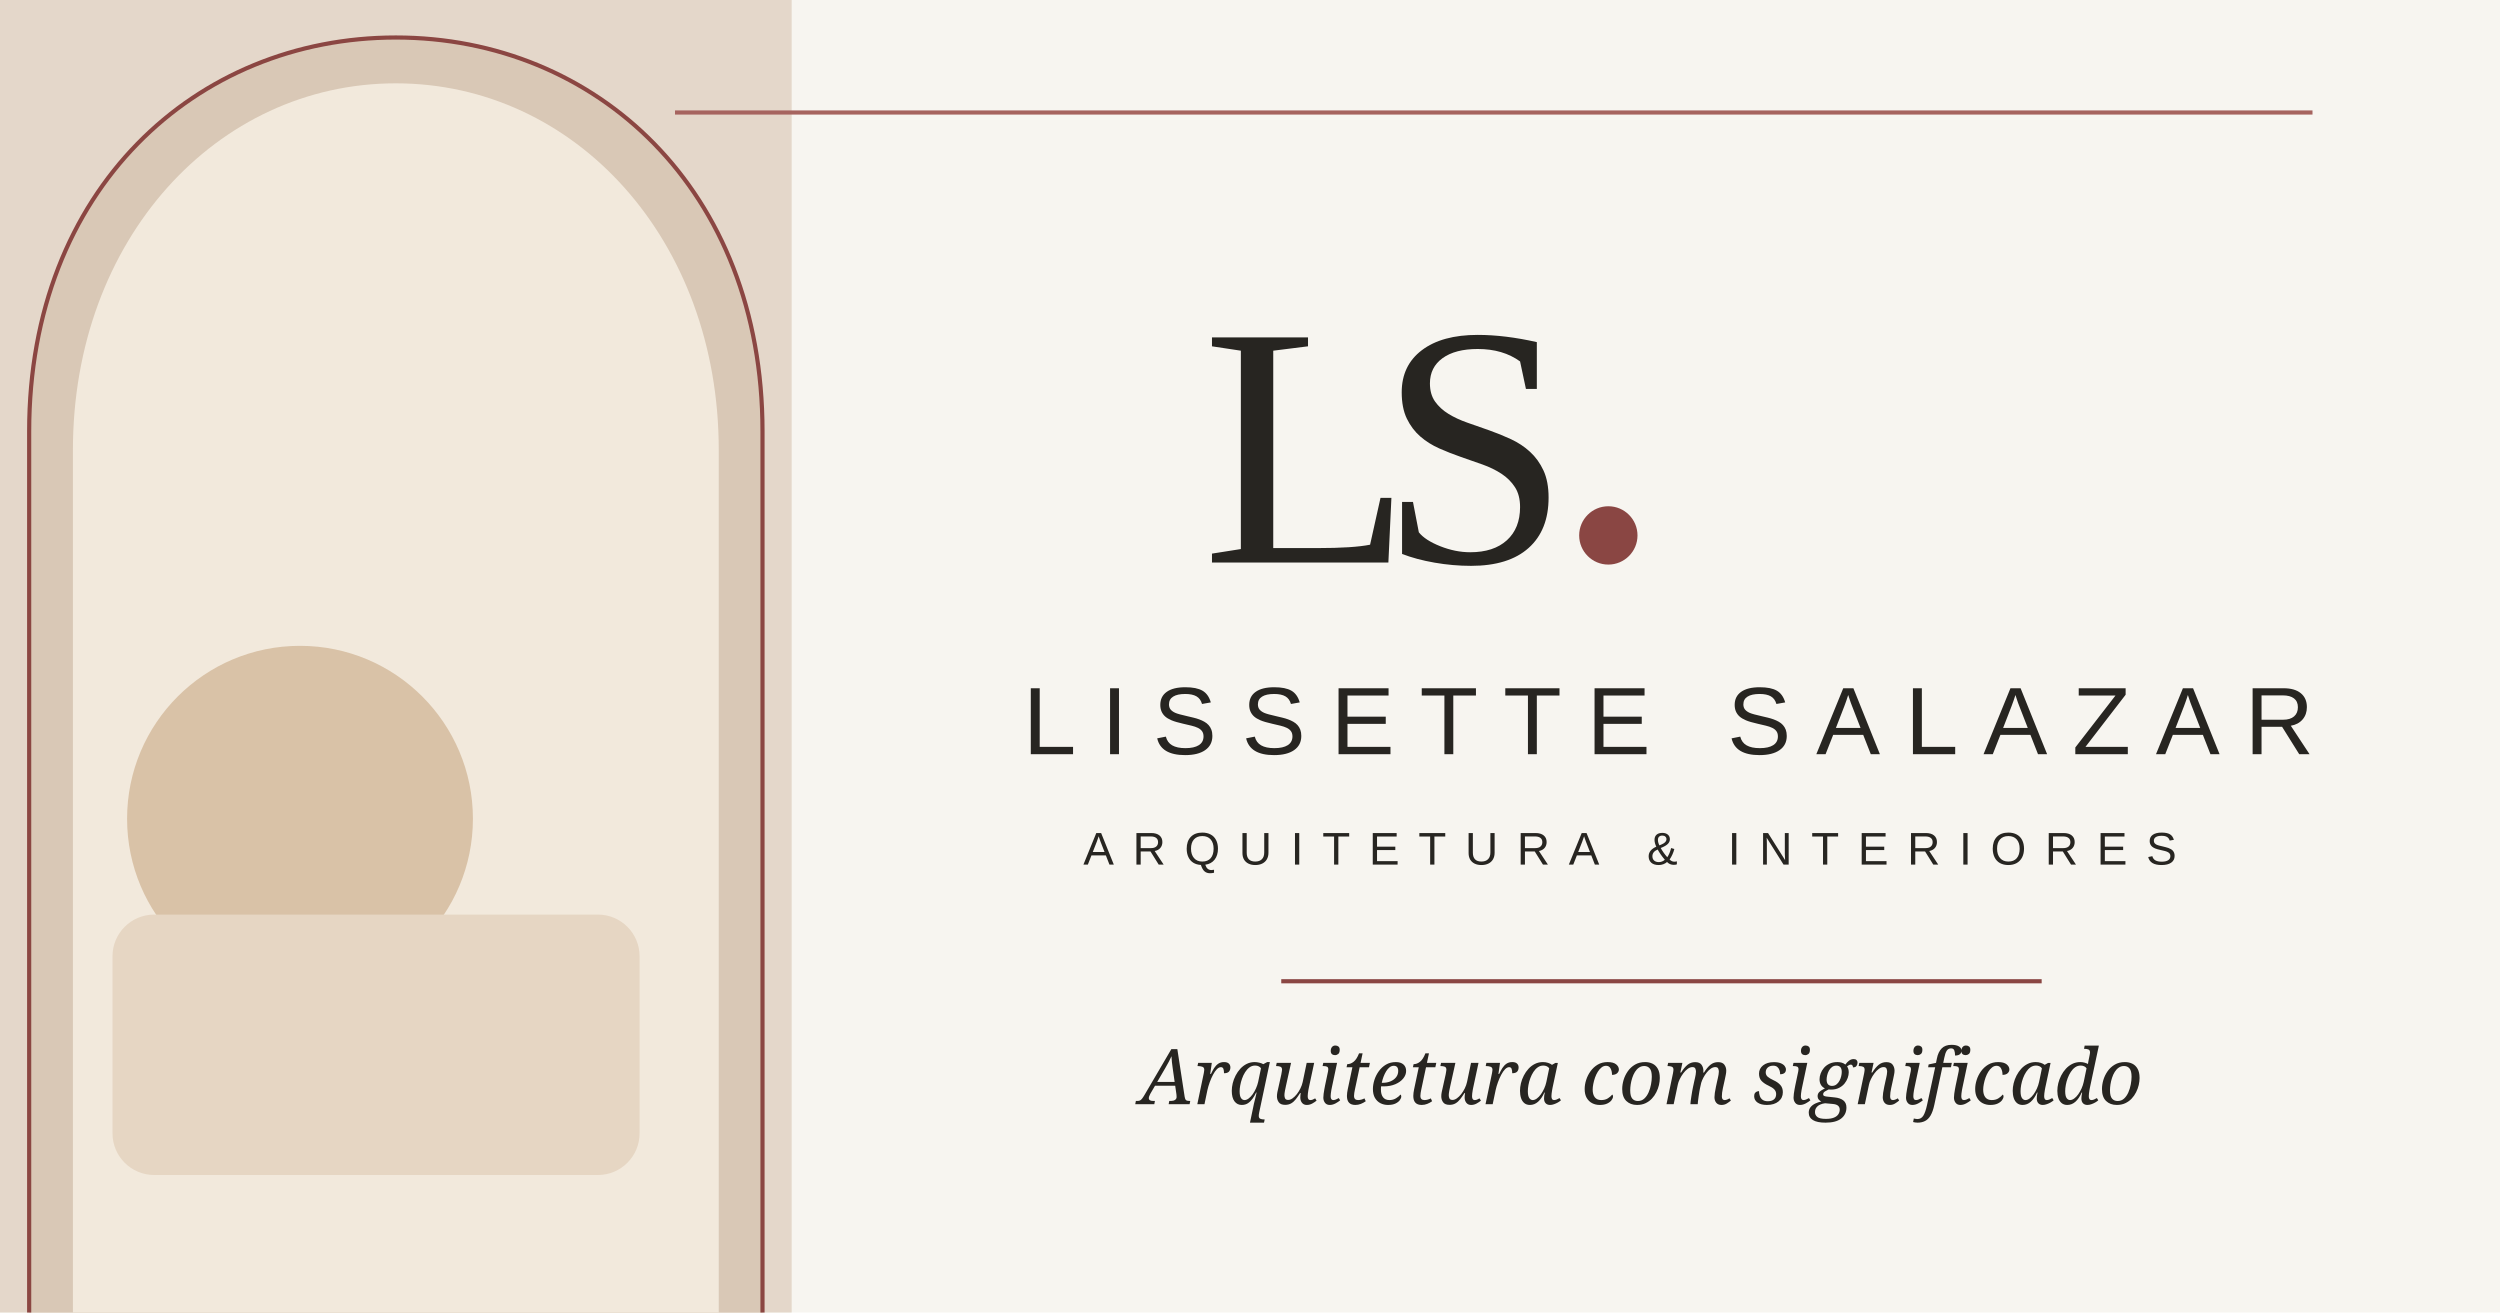
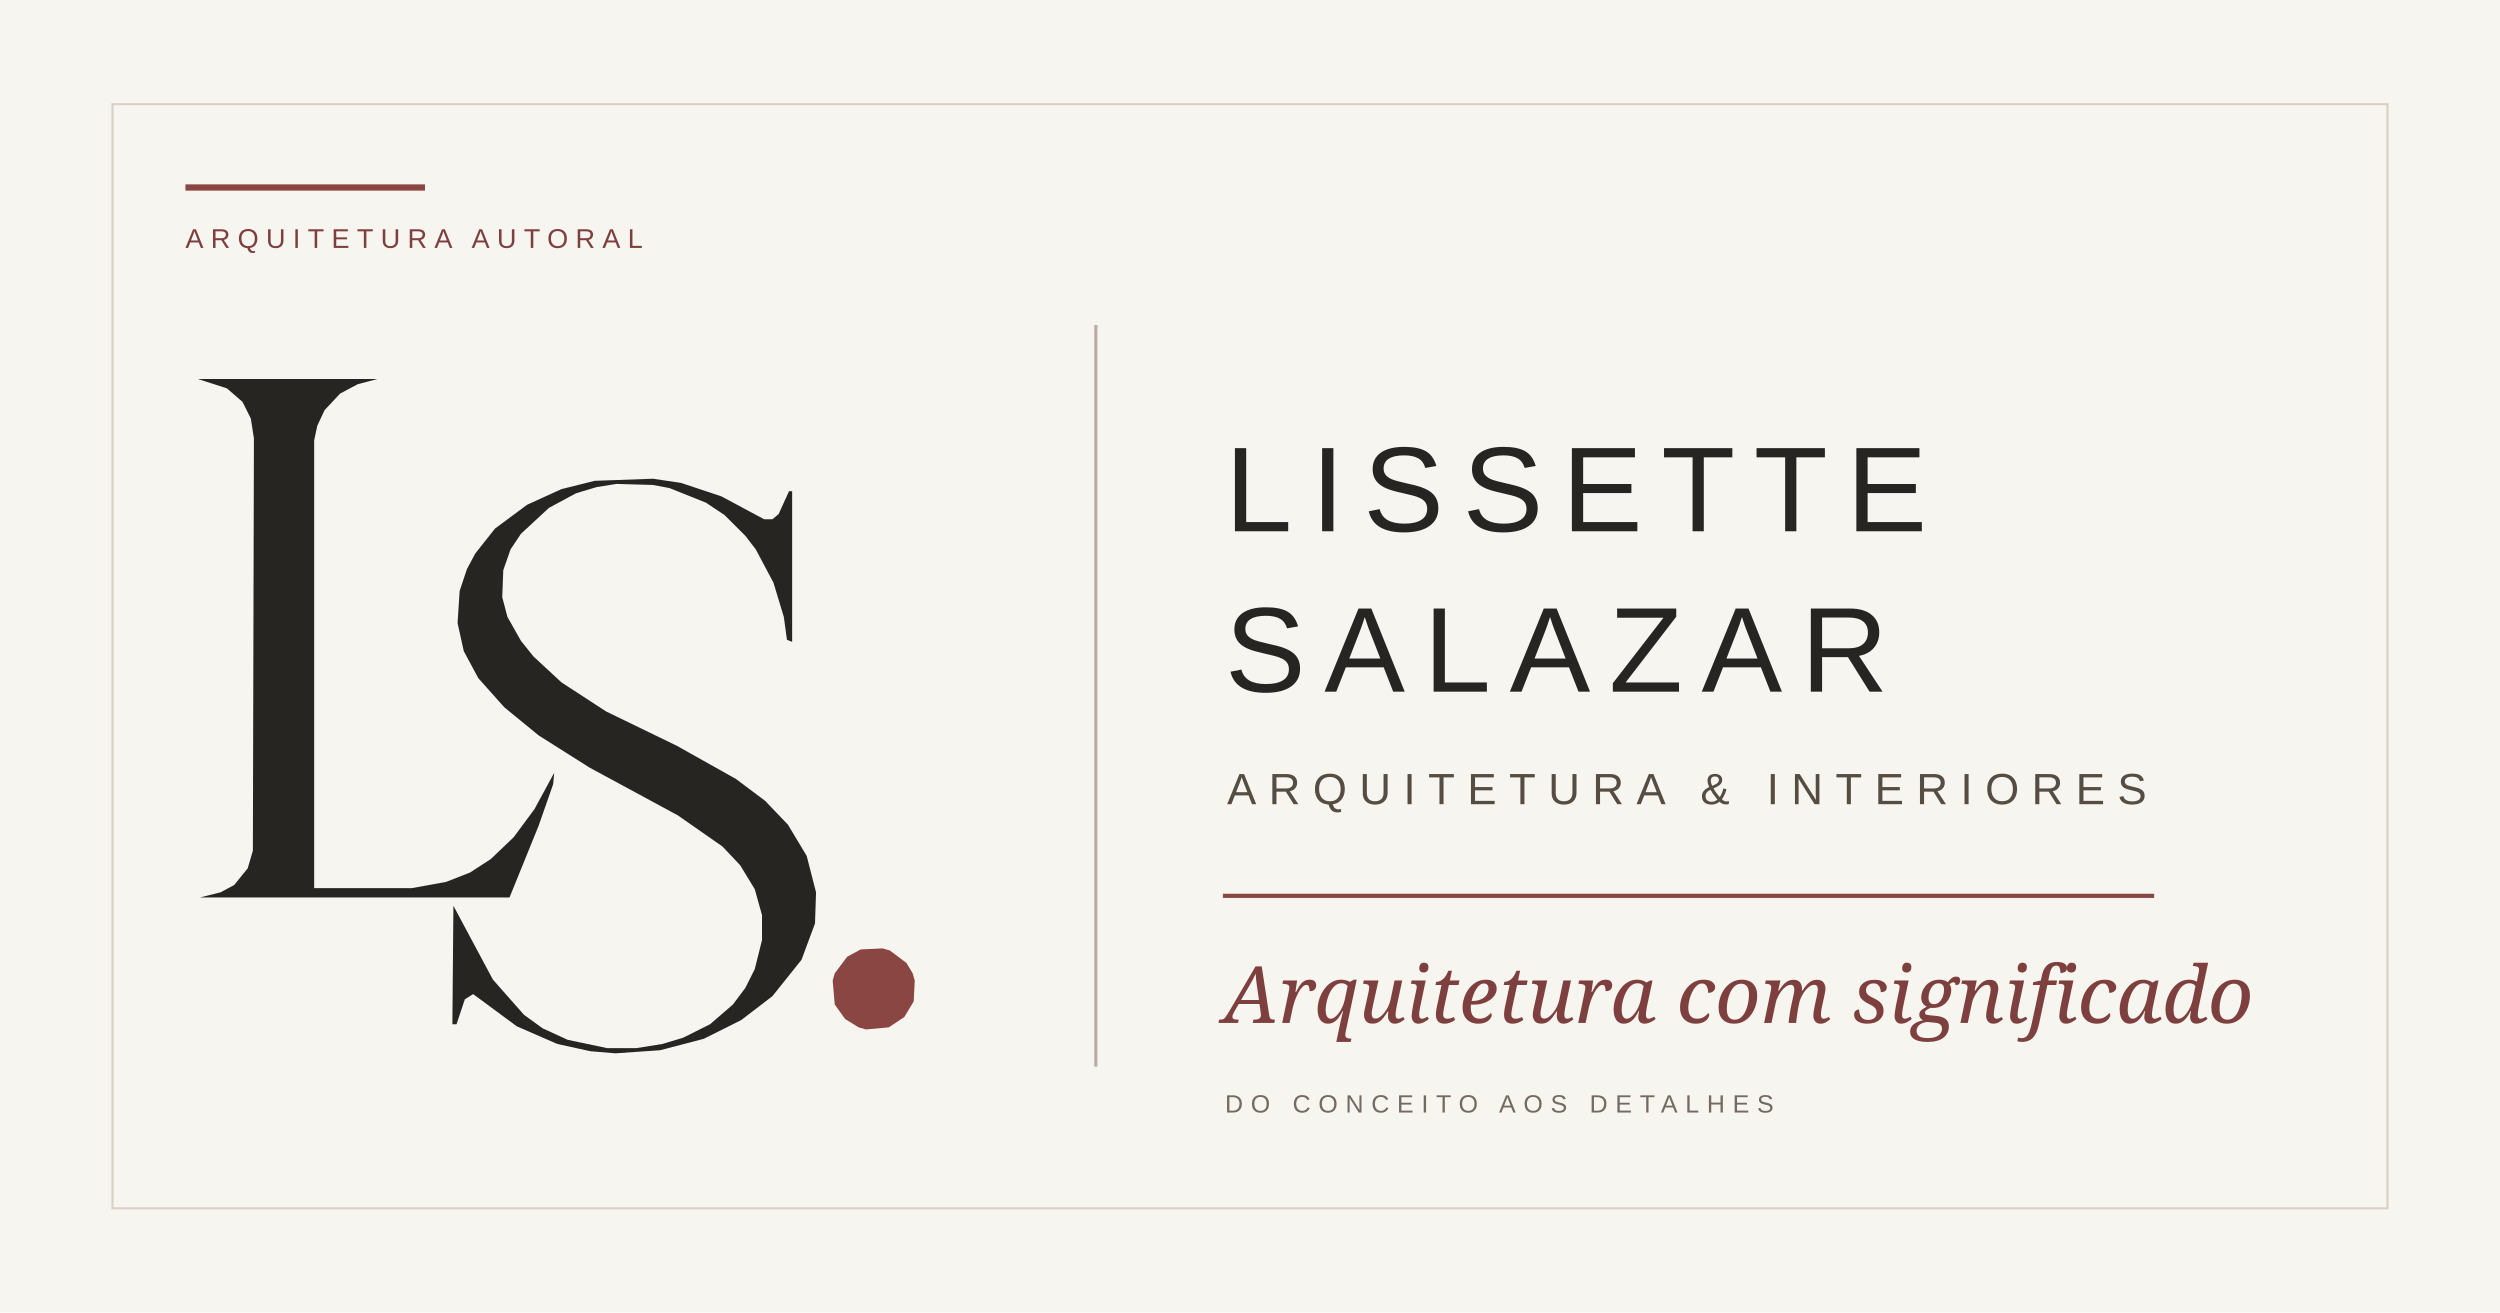
- <svg xmlns="http://www.w3.org/2000/svg" width="1200" height="630" viewBox="0 0 1200 630">
+ <svg xmlns="http://www.w3.org/2000/svg" width="1200" height="630" viewBox="0 0 1200 630" role="img" aria-label="Lissette Salazar — Arquitetura e Interiores">
  <rect width="1200" height="630" fill="#F7F5F0" />
-   <rect x="0" y="0" width="380" height="630" fill="#E4D7CA" />
-   <path d="M14 630V207C14 91 94 18 190 18S366 91 366 207V630" fill="#D9C8B6" stroke="#8B4642" stroke-width="2" />
-   <path d="M35 630V216C35 115 104 40 190 40S345 115 345 216V630" fill="#F2E9DC" />
-   <circle cx="144" cy="393" r="83" fill="#D9C2A7" />
-   <rect x="54" y="439" width="253" height="125" rx="20" fill="#E6D6C3" />
-   <path d="M324 54H1110" stroke="#A6645F" stroke-width="2" />
-   <text x="577" y="270" font-family="Georgia,'Times New Roman',serif" font-size="165" fill="#272521" letter-spacing="-16">LS</text>
-   <circle cx="772" cy="257" r="14" fill="#8A4643" />
-   <text x="491" y="362" font-family="Arial,sans-serif" font-size="46" letter-spacing="12" fill="#272521">LISSETTE SALAZAR</text>
-   <text x="520" y="415" font-family="Arial,sans-serif" font-size="22" letter-spacing="9" fill="#272521">ARQUITETURA &amp; INTERIORES</text>
-   <path d="M615 471H980" stroke="#8A4643" stroke-width="2" />
-   <text x="547" y="530" font-family="Georgia,serif" font-style="italic" font-size="37" fill="#272521">Arquitetura com significado</text>
+   <path d="M54 50H1146V580H54Z" fill="none" stroke="#D8CFC5" stroke-width="1" />
+   <path d="M89 90H204" stroke="#8A4643" stroke-width="3" />
+   <text x="89" y="119" fill="#7E403E" font-family="Arial,Helvetica,sans-serif" font-size="13" letter-spacing="3.5">ARQUITETURA AUTORAL</text>
+   <svg x="73" y="146" width="399" height="399" viewBox="236 266 800 800">
+     <path fill="#272521" d="M280 338L308 347L323 360L331 376L334 395L333 792L328 809L315 825L302 832L282 837L580 837L608 768L622 728L623 717L604 752L584 779L562 800L542 813L519 822L486 828L392 828L392 397L395 383L402 368L417 352L434 343L453 338Z" />
+     <path fill="#272521" d="M852 446L849 446L839 468L833 473L825 473L784 451L745 438L718 434L662 436L630 444L597 459L566 482L547 506L539 521L532 542L530 573L536 600L550 626L575 654L608 681L657 712L742 758L785 788L802 806L816 829L823 854L823 878L816 906L807 924L795 940L773 959L747 972L727 978L702 982L674 982L636 974L612 963L594 950L564 916L526 845L525 959L529 959L537 935L545 930L587 961L626 978L658 985L682 987L725 984L767 973L803 955L833 932L861 897L874 862L875 832L866 797L848 767L826 744L798 723L741 691L673 658L630 630L603 605L591 590L578 567L573 548L574 522L581 502L591 487L618 462L644 448L664 442L683 439L718 440L734 443L769 457L787 469L807 489L817 502L834 534L844 567L847 589L852 591Z" />
+     <path fill="#8A4643" d="M918 887L905 894L893 910L891 917L893 940L903 954L916 962L923 964L945 962L960 952L969 937L970 917L968 910L962 900L946 888L939 886Z" />
+   </svg>
+   <path d="M526 156V512" stroke="#B9ACA0" stroke-width="1.5" />
+   <text x="588" y="255" fill="#272521" font-family="Arial,Helvetica,sans-serif" font-size="58" letter-spacing="9">LISSETTE</text>
+   <text x="588" y="332" fill="#272521" font-family="Arial,Helvetica,sans-serif" font-size="58" letter-spacing="9">SALAZAR</text>
+   <text x="589" y="386" fill="#554C42" font-family="Arial,Helvetica,sans-serif" font-size="21" letter-spacing="6">ARQUITETURA &amp; INTERIORES</text>
+   <path d="M587 430H1034" stroke="#8A4643" stroke-width="2" />
+   <text x="587" y="491" fill="#7E403E" font-family="Georgia,serif" font-style="italic" font-size="38">Arquitetura com significado</text>
+   <text x="588" y="534" fill="#746A61" font-family="Arial,Helvetica,sans-serif" font-size="12" letter-spacing="3.7">DO CONCEITO AOS DETALHES</text>
</svg>
